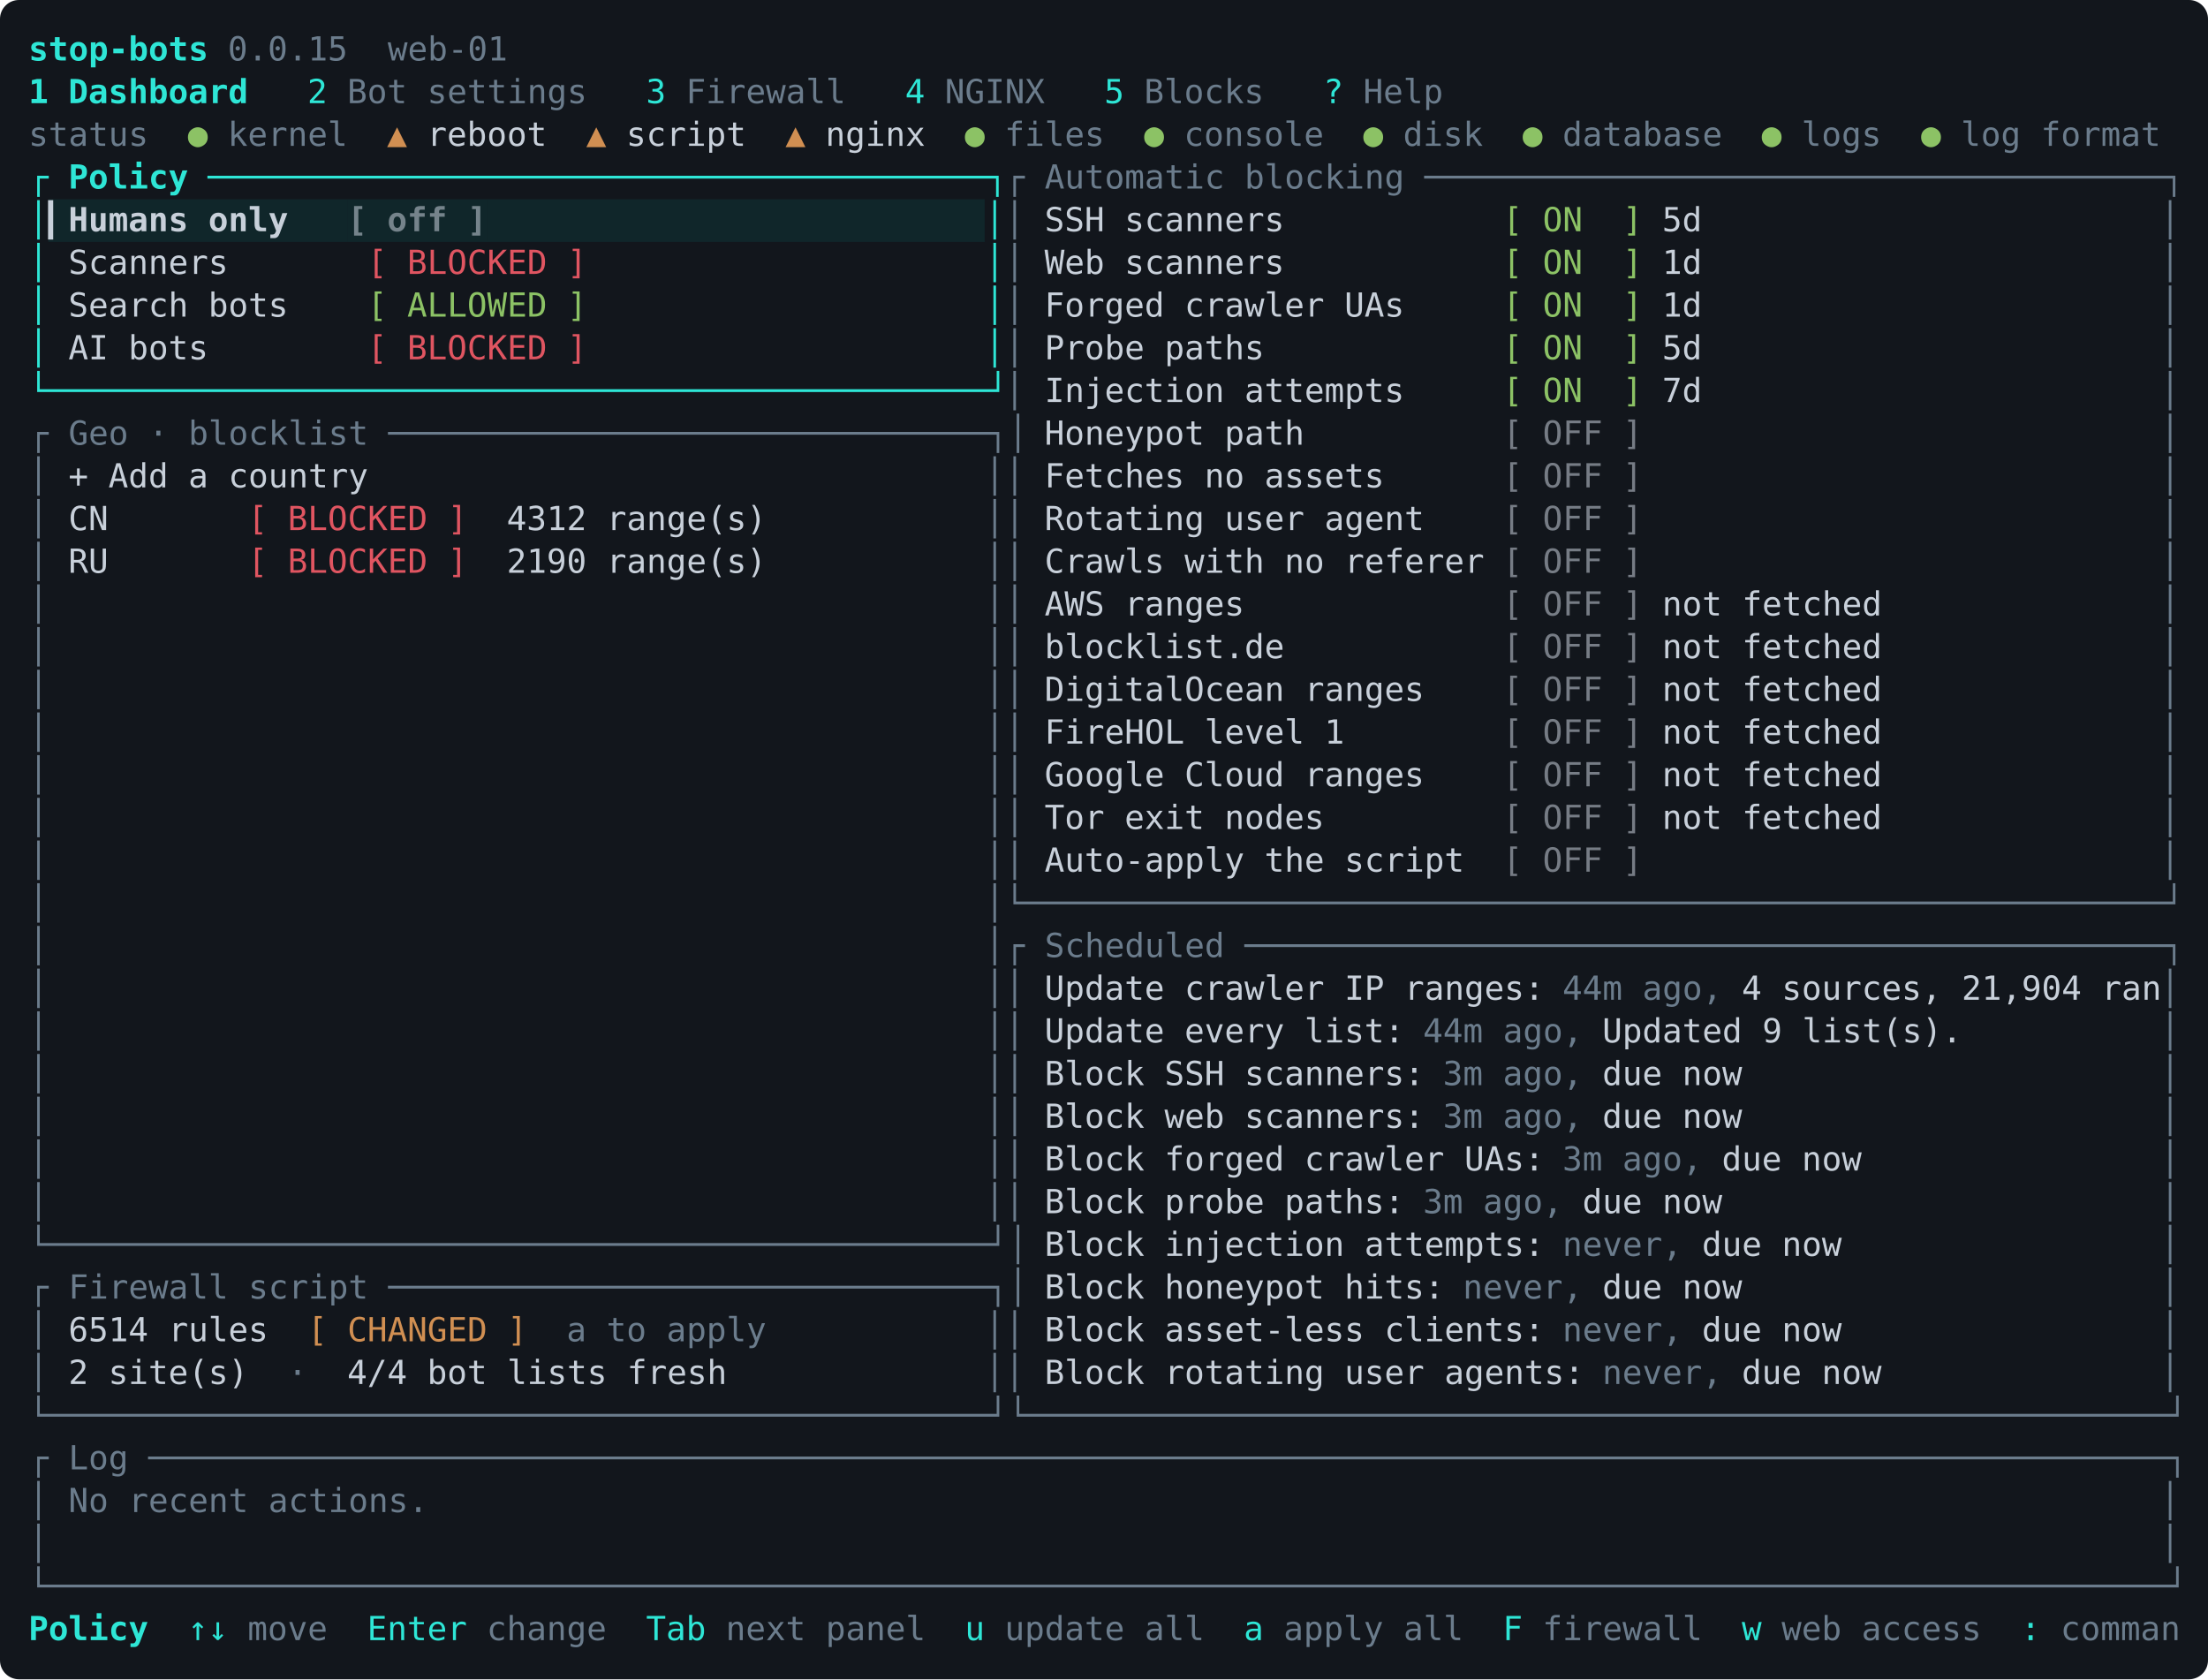
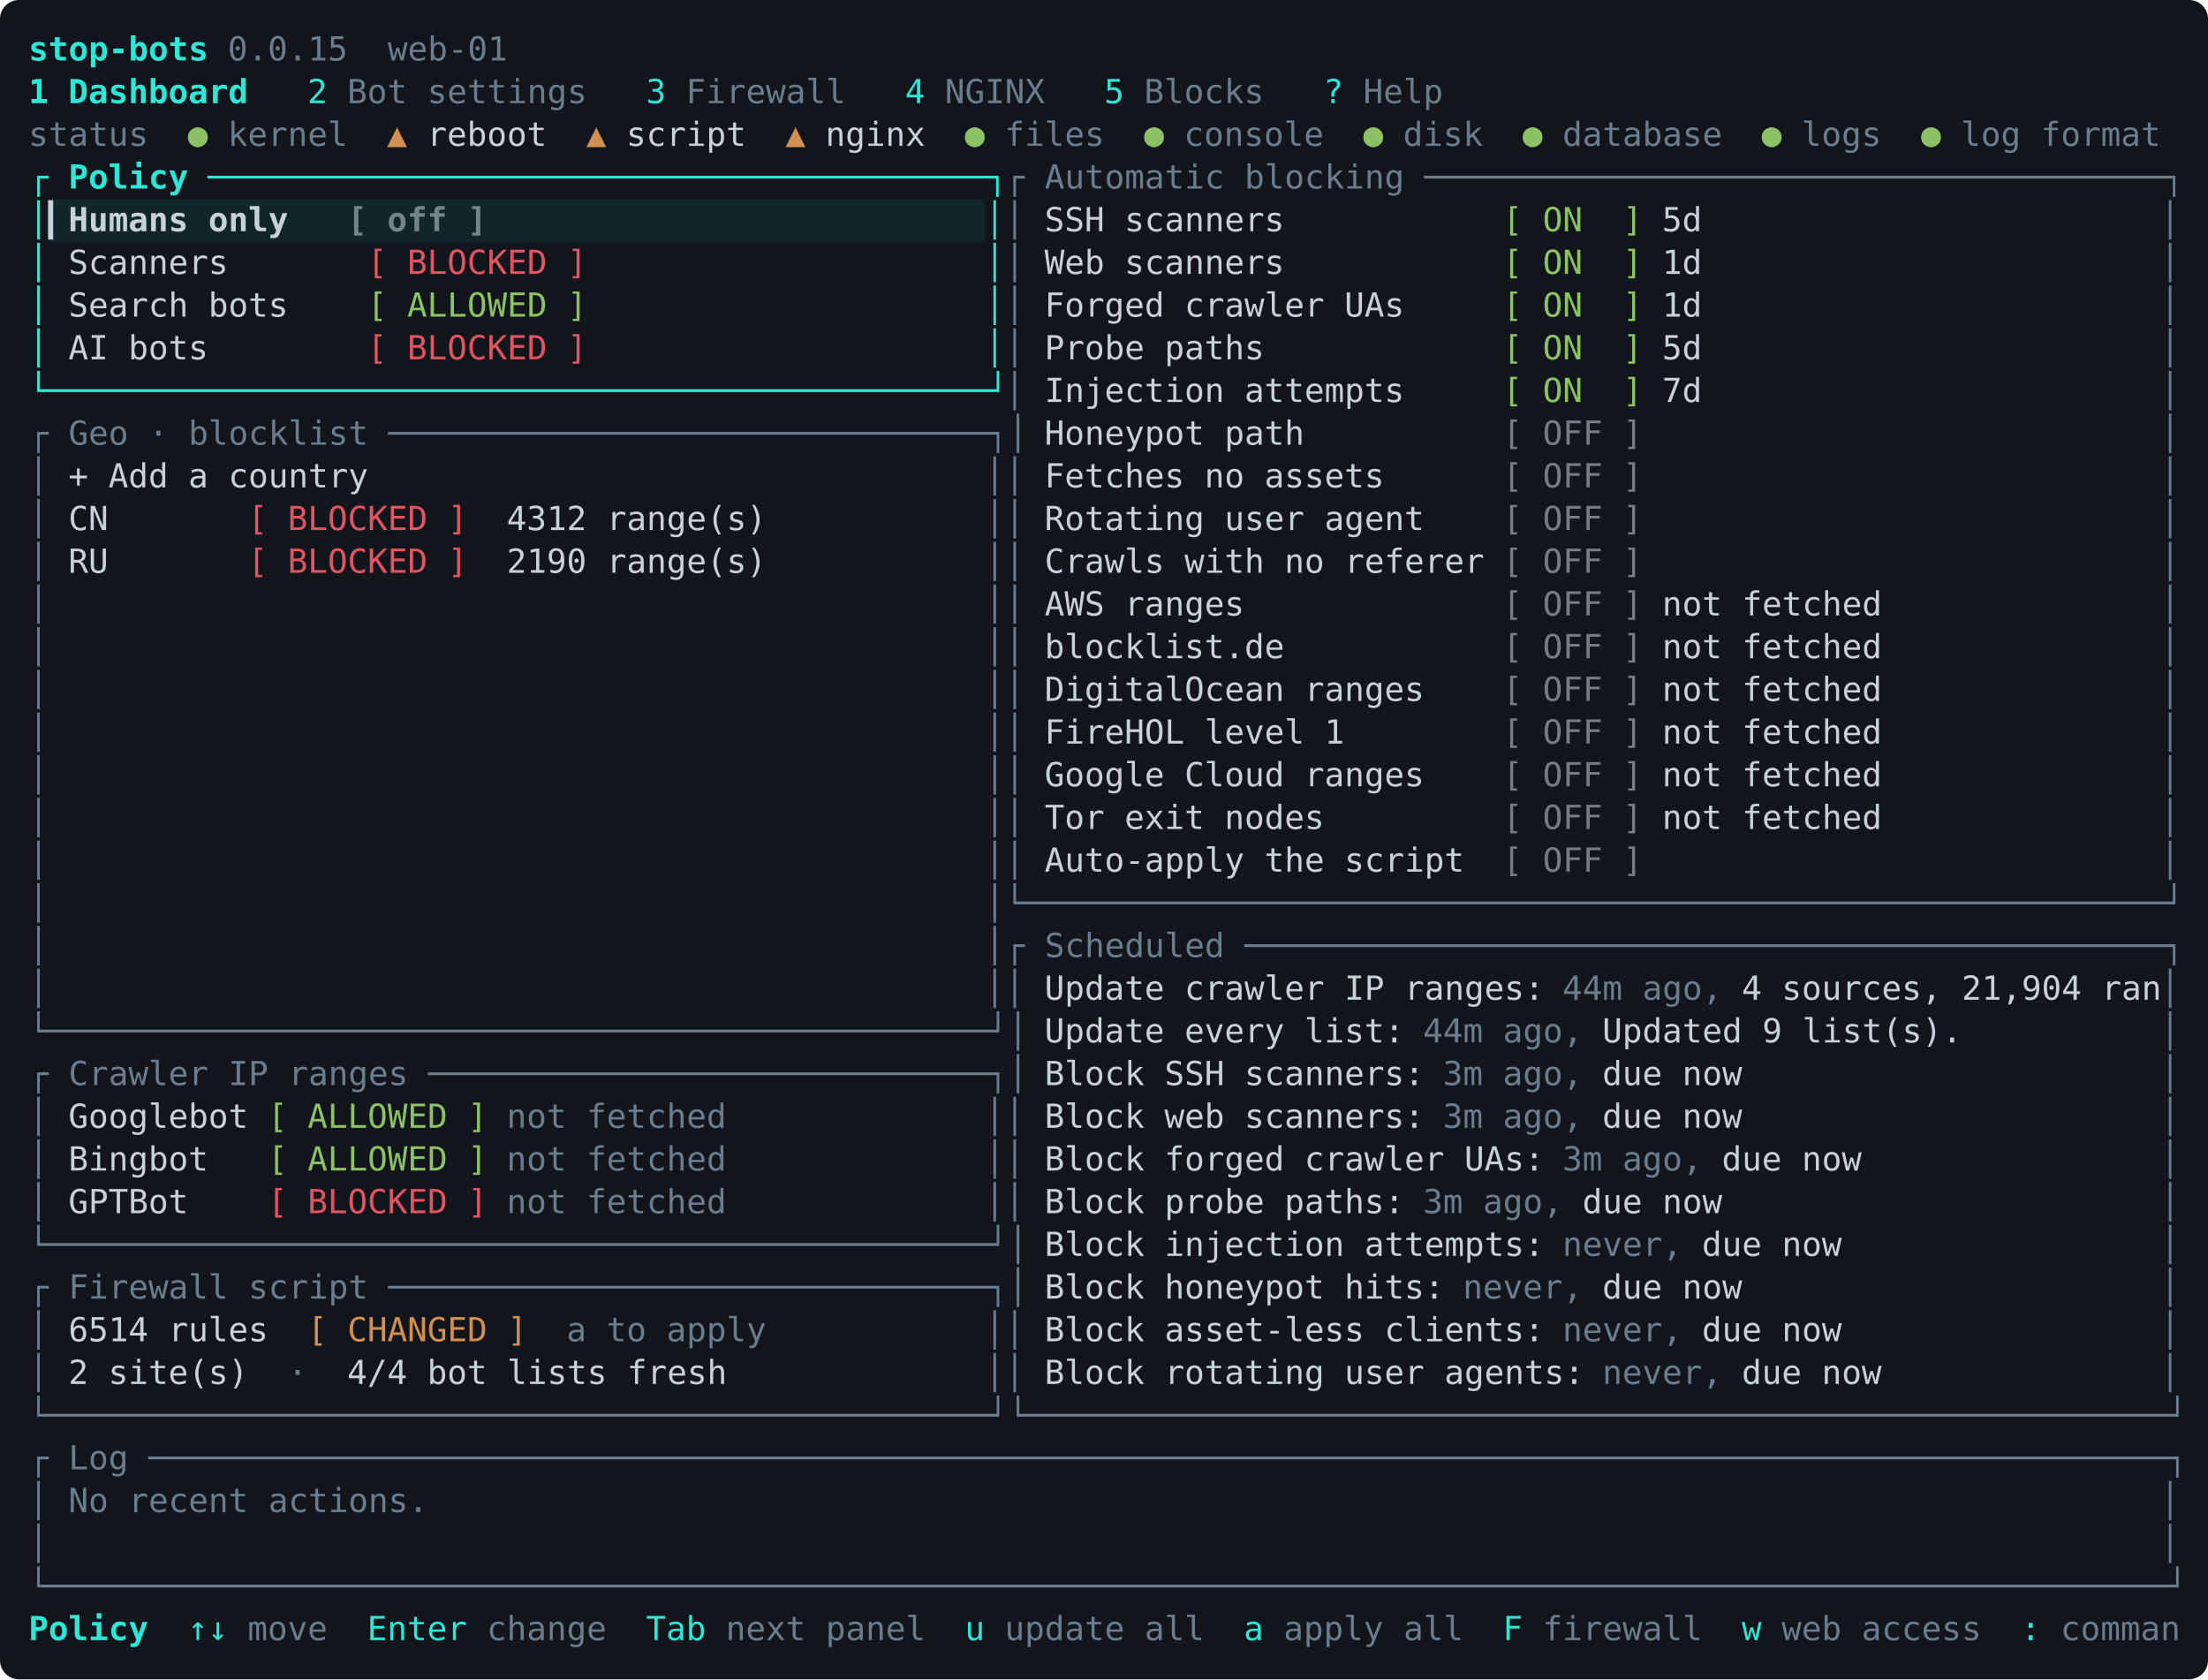
<svg xmlns="http://www.w3.org/2000/svg" viewBox="0 0 931 708" width="931" height="708" font-family="ui-monospace,SFMono-Regular,Menlo,Consolas,'DejaVu Sans Mono',monospace" font-size="14">
  <rect width="100%" height="100%" rx="8" fill="#12161c" />
  <rect x="20.4" y="84.0" width="126.0" height="18.0" fill="#10262a" />
  <rect x="146.4" y="84.0" width="58.8" height="18.0" fill="#10262a" />
  <rect x="205.2" y="84.0" width="210.0" height="18.0" fill="#10262a" />
  <text x="12.0" y="25.5" fill="#2ee6d6" textLength="75.6" lengthAdjust="spacingAndGlyphs" xml:space="preserve" font-weight="bold">stop-bots</text>
  <text x="87.6" y="25.5" fill="#6b7c8c" textLength="126.0" lengthAdjust="spacingAndGlyphs" xml:space="preserve"> 0.0.15  web-01</text>
  <text x="12.0" y="43.5" fill="#2ee6d6" textLength="8.4" lengthAdjust="spacingAndGlyphs" xml:space="preserve" font-weight="bold">1</text>
  <text x="28.8" y="43.5" fill="#2ee6d6" textLength="75.6" lengthAdjust="spacingAndGlyphs" xml:space="preserve" font-weight="bold">Dashboard</text>
  <text x="129.6" y="43.5" fill="#2ee6d6" textLength="8.4" lengthAdjust="spacingAndGlyphs" xml:space="preserve">2</text>
  <text x="146.4" y="43.5" fill="#6b7c8c" textLength="100.8" lengthAdjust="spacingAndGlyphs" xml:space="preserve">Bot settings</text>
  <text x="272.4" y="43.5" fill="#2ee6d6" textLength="8.4" lengthAdjust="spacingAndGlyphs" xml:space="preserve">3</text>
  <text x="289.2" y="43.5" fill="#6b7c8c" textLength="67.2" lengthAdjust="spacingAndGlyphs" xml:space="preserve">Firewall</text>
  <text x="381.6" y="43.5" fill="#2ee6d6" textLength="8.4" lengthAdjust="spacingAndGlyphs" xml:space="preserve">4</text>
  <text x="398.4" y="43.5" fill="#6b7c8c" textLength="42.0" lengthAdjust="spacingAndGlyphs" xml:space="preserve">NGINX</text>
  <text x="465.6" y="43.5" fill="#2ee6d6" textLength="8.4" lengthAdjust="spacingAndGlyphs" xml:space="preserve">5</text>
  <text x="482.4" y="43.5" fill="#6b7c8c" textLength="50.4" lengthAdjust="spacingAndGlyphs" xml:space="preserve">Blocks</text>
  <text x="558.0" y="43.5" fill="#2ee6d6" textLength="8.4" lengthAdjust="spacingAndGlyphs" xml:space="preserve">?</text>
  <text x="574.8" y="43.5" fill="#6b7c8c" textLength="33.6" lengthAdjust="spacingAndGlyphs" xml:space="preserve">Help</text>
  <text x="12.0" y="61.5" fill="#6b7c8c" textLength="50.4" lengthAdjust="spacingAndGlyphs" xml:space="preserve">status</text>
  <text x="79.2" y="61.5" fill="#8cc265" textLength="8.4" lengthAdjust="spacingAndGlyphs" xml:space="preserve">●</text>
  <text x="96.0" y="61.5" fill="#6b7c8c" textLength="50.4" lengthAdjust="spacingAndGlyphs" xml:space="preserve">kernel</text>
  <text x="163.2" y="61.5" fill="#d18f52" textLength="8.4" lengthAdjust="spacingAndGlyphs" xml:space="preserve">▲</text>
  <text x="171.6" y="61.5" fill="#c8d0da" textLength="75.6" lengthAdjust="spacingAndGlyphs" xml:space="preserve"> reboot  </text>
  <text x="247.2" y="61.5" fill="#d18f52" textLength="8.4" lengthAdjust="spacingAndGlyphs" xml:space="preserve">▲</text>
  <text x="255.6" y="61.5" fill="#c8d0da" textLength="75.6" lengthAdjust="spacingAndGlyphs" xml:space="preserve"> script  </text>
  <text x="331.2" y="61.5" fill="#d18f52" textLength="8.4" lengthAdjust="spacingAndGlyphs" xml:space="preserve">▲</text>
  <text x="339.6" y="61.5" fill="#c8d0da" textLength="67.2" lengthAdjust="spacingAndGlyphs" xml:space="preserve"> nginx  </text>
  <text x="406.8" y="61.5" fill="#8cc265" textLength="8.4" lengthAdjust="spacingAndGlyphs" xml:space="preserve">●</text>
  <text x="423.6" y="61.5" fill="#6b7c8c" textLength="42.0" lengthAdjust="spacingAndGlyphs" xml:space="preserve">files</text>
  <text x="482.4" y="61.5" fill="#8cc265" textLength="8.4" lengthAdjust="spacingAndGlyphs" xml:space="preserve">●</text>
  <text x="499.2" y="61.5" fill="#6b7c8c" textLength="58.8" lengthAdjust="spacingAndGlyphs" xml:space="preserve">console</text>
  <text x="574.8" y="61.5" fill="#8cc265" textLength="8.4" lengthAdjust="spacingAndGlyphs" xml:space="preserve">●</text>
  <text x="591.6" y="61.5" fill="#6b7c8c" textLength="33.6" lengthAdjust="spacingAndGlyphs" xml:space="preserve">disk</text>
  <text x="642.0" y="61.5" fill="#8cc265" textLength="8.4" lengthAdjust="spacingAndGlyphs" xml:space="preserve">●</text>
  <text x="658.8" y="61.5" fill="#6b7c8c" textLength="67.2" lengthAdjust="spacingAndGlyphs" xml:space="preserve">database</text>
  <text x="742.8" y="61.5" fill="#8cc265" textLength="8.4" lengthAdjust="spacingAndGlyphs" xml:space="preserve">●</text>
  <text x="759.6" y="61.5" fill="#6b7c8c" textLength="33.6" lengthAdjust="spacingAndGlyphs" xml:space="preserve">logs</text>
  <text x="810.0" y="61.5" fill="#8cc265" textLength="8.4" lengthAdjust="spacingAndGlyphs" xml:space="preserve">●</text>
  <text x="826.8" y="61.5" fill="#6b7c8c" textLength="84.0" lengthAdjust="spacingAndGlyphs" xml:space="preserve">log format</text>
  <text x="12.0" y="79.5" fill="#2ee6d6" textLength="8.4" lengthAdjust="spacingAndGlyphs" xml:space="preserve">┌</text>
  <text x="20.4" y="79.5" fill="#2ee6d6" textLength="67.2" lengthAdjust="spacingAndGlyphs" xml:space="preserve" font-weight="bold"> Policy </text>
  <text x="87.6" y="79.5" fill="#2ee6d6" textLength="336.0" lengthAdjust="spacingAndGlyphs" xml:space="preserve">───────────────────────────────────────┐</text>
  <text x="423.6" y="79.5" fill="#6b7c8c" textLength="495.6" lengthAdjust="spacingAndGlyphs" xml:space="preserve">┌ Automatic blocking ─────────────────────────────────────┐</text>
  <text x="12.0" y="97.5" fill="#2ee6d6" textLength="8.4" lengthAdjust="spacingAndGlyphs" xml:space="preserve">│</text>
  <text x="20.4" y="97.5" fill="#c8d0da" textLength="126.0" lengthAdjust="spacingAndGlyphs" xml:space="preserve" font-weight="bold">▎Humans only   </text>
  <text x="146.4" y="97.5" fill="#c8d0da" textLength="58.8" lengthAdjust="spacingAndGlyphs" xml:space="preserve" font-weight="bold" opacity="0.55">[ off ]</text>
  <text x="415.2" y="97.5" fill="#2ee6d6" textLength="8.4" lengthAdjust="spacingAndGlyphs" xml:space="preserve">│</text>
  <text x="423.6" y="97.5" fill="#6b7c8c" textLength="8.4" lengthAdjust="spacingAndGlyphs" xml:space="preserve">│</text>
  <text x="432.0" y="97.5" fill="#c8d0da" textLength="201.6" lengthAdjust="spacingAndGlyphs" xml:space="preserve"> SSH scanners           </text>
  <text x="633.6" y="97.5" fill="#8cc265" textLength="58.8" lengthAdjust="spacingAndGlyphs" xml:space="preserve">[ ON  ]</text>
  <text x="692.4" y="97.5" fill="#c8d0da" textLength="218.4" lengthAdjust="spacingAndGlyphs" xml:space="preserve"> 5d                       </text>
  <text x="910.8" y="97.5" fill="#6b7c8c" textLength="8.4" lengthAdjust="spacingAndGlyphs" xml:space="preserve">│</text>
  <text x="12.0" y="115.5" fill="#2ee6d6" textLength="8.4" lengthAdjust="spacingAndGlyphs" xml:space="preserve">│</text>
  <text x="20.4" y="115.5" fill="#c8d0da" textLength="126.0" lengthAdjust="spacingAndGlyphs" xml:space="preserve"> Scanners      </text>
  <text x="146.4" y="115.5" fill="#e05561" textLength="109.2" lengthAdjust="spacingAndGlyphs" xml:space="preserve"> [ BLOCKED ] </text>
  <text x="415.2" y="115.5" fill="#2ee6d6" textLength="8.4" lengthAdjust="spacingAndGlyphs" xml:space="preserve">│</text>
  <text x="423.6" y="115.5" fill="#6b7c8c" textLength="8.4" lengthAdjust="spacingAndGlyphs" xml:space="preserve">│</text>
  <text x="432.0" y="115.5" fill="#c8d0da" textLength="201.6" lengthAdjust="spacingAndGlyphs" xml:space="preserve"> Web scanners           </text>
  <text x="633.6" y="115.5" fill="#8cc265" textLength="58.8" lengthAdjust="spacingAndGlyphs" xml:space="preserve">[ ON  ]</text>
  <text x="692.4" y="115.5" fill="#c8d0da" textLength="218.4" lengthAdjust="spacingAndGlyphs" xml:space="preserve"> 1d                       </text>
  <text x="910.8" y="115.5" fill="#6b7c8c" textLength="8.4" lengthAdjust="spacingAndGlyphs" xml:space="preserve">│</text>
  <text x="12.0" y="133.5" fill="#2ee6d6" textLength="8.4" lengthAdjust="spacingAndGlyphs" xml:space="preserve">│</text>
  <text x="20.4" y="133.5" fill="#c8d0da" textLength="126.0" lengthAdjust="spacingAndGlyphs" xml:space="preserve"> Search bots   </text>
  <text x="146.4" y="133.5" fill="#8cc265" textLength="109.2" lengthAdjust="spacingAndGlyphs" xml:space="preserve"> [ ALLOWED ] </text>
  <text x="415.2" y="133.5" fill="#2ee6d6" textLength="8.4" lengthAdjust="spacingAndGlyphs" xml:space="preserve">│</text>
  <text x="423.6" y="133.5" fill="#6b7c8c" textLength="8.4" lengthAdjust="spacingAndGlyphs" xml:space="preserve">│</text>
  <text x="432.0" y="133.5" fill="#c8d0da" textLength="201.6" lengthAdjust="spacingAndGlyphs" xml:space="preserve"> Forged crawler UAs     </text>
  <text x="633.6" y="133.5" fill="#8cc265" textLength="58.8" lengthAdjust="spacingAndGlyphs" xml:space="preserve">[ ON  ]</text>
  <text x="692.4" y="133.5" fill="#c8d0da" textLength="218.4" lengthAdjust="spacingAndGlyphs" xml:space="preserve"> 1d                       </text>
  <text x="910.8" y="133.5" fill="#6b7c8c" textLength="8.4" lengthAdjust="spacingAndGlyphs" xml:space="preserve">│</text>
  <text x="12.0" y="151.5" fill="#2ee6d6" textLength="8.4" lengthAdjust="spacingAndGlyphs" xml:space="preserve">│</text>
  <text x="20.4" y="151.5" fill="#c8d0da" textLength="126.0" lengthAdjust="spacingAndGlyphs" xml:space="preserve"> AI bots       </text>
  <text x="146.4" y="151.5" fill="#e05561" textLength="109.2" lengthAdjust="spacingAndGlyphs" xml:space="preserve"> [ BLOCKED ] </text>
  <text x="415.2" y="151.5" fill="#2ee6d6" textLength="8.4" lengthAdjust="spacingAndGlyphs" xml:space="preserve">│</text>
  <text x="423.6" y="151.5" fill="#6b7c8c" textLength="8.4" lengthAdjust="spacingAndGlyphs" xml:space="preserve">│</text>
  <text x="432.0" y="151.5" fill="#c8d0da" textLength="201.6" lengthAdjust="spacingAndGlyphs" xml:space="preserve"> Probe paths            </text>
  <text x="633.6" y="151.5" fill="#8cc265" textLength="58.8" lengthAdjust="spacingAndGlyphs" xml:space="preserve">[ ON  ]</text>
  <text x="692.4" y="151.5" fill="#c8d0da" textLength="218.4" lengthAdjust="spacingAndGlyphs" xml:space="preserve"> 5d                       </text>
  <text x="910.8" y="151.5" fill="#6b7c8c" textLength="8.4" lengthAdjust="spacingAndGlyphs" xml:space="preserve">│</text>
  <text x="12.0" y="169.5" fill="#2ee6d6" textLength="411.6" lengthAdjust="spacingAndGlyphs" xml:space="preserve">└───────────────────────────────────────────────┘</text>
  <text x="423.6" y="169.5" fill="#6b7c8c" textLength="8.4" lengthAdjust="spacingAndGlyphs" xml:space="preserve">│</text>
  <text x="432.0" y="169.5" fill="#c8d0da" textLength="201.6" lengthAdjust="spacingAndGlyphs" xml:space="preserve"> Injection attempts     </text>
  <text x="633.6" y="169.5" fill="#8cc265" textLength="58.8" lengthAdjust="spacingAndGlyphs" xml:space="preserve">[ ON  ]</text>
  <text x="692.4" y="169.5" fill="#c8d0da" textLength="218.4" lengthAdjust="spacingAndGlyphs" xml:space="preserve"> 7d                       </text>
  <text x="910.8" y="169.5" fill="#6b7c8c" textLength="8.4" lengthAdjust="spacingAndGlyphs" xml:space="preserve">│</text>
  <text x="12.0" y="187.5" fill="#6b7c8c" textLength="420.0" lengthAdjust="spacingAndGlyphs" xml:space="preserve">┌ Geo · blocklist ──────────────────────────────┐│</text>
  <text x="432.0" y="187.5" fill="#c8d0da" textLength="201.6" lengthAdjust="spacingAndGlyphs" xml:space="preserve"> Honeypot path          </text>
  <text x="633.6" y="187.5" fill="#c8d0da" textLength="58.8" lengthAdjust="spacingAndGlyphs" xml:space="preserve" opacity="0.55">[ OFF ]</text>
  <text x="910.8" y="187.5" fill="#6b7c8c" textLength="8.4" lengthAdjust="spacingAndGlyphs" xml:space="preserve">│</text>
  <text x="12.0" y="205.5" fill="#6b7c8c" textLength="8.4" lengthAdjust="spacingAndGlyphs" xml:space="preserve">│</text>
  <text x="20.4" y="205.5" fill="#c8d0da" textLength="394.8" lengthAdjust="spacingAndGlyphs" xml:space="preserve"> + Add a country                               </text>
  <text x="415.2" y="205.5" fill="#6b7c8c" textLength="16.8" lengthAdjust="spacingAndGlyphs" xml:space="preserve">││</text>
  <text x="432.0" y="205.5" fill="#c8d0da" textLength="201.6" lengthAdjust="spacingAndGlyphs" xml:space="preserve"> Fetches no assets      </text>
  <text x="633.6" y="205.5" fill="#c8d0da" textLength="58.8" lengthAdjust="spacingAndGlyphs" xml:space="preserve" opacity="0.55">[ OFF ]</text>
  <text x="910.8" y="205.5" fill="#6b7c8c" textLength="8.4" lengthAdjust="spacingAndGlyphs" xml:space="preserve">│</text>
  <text x="12.0" y="223.5" fill="#6b7c8c" textLength="8.4" lengthAdjust="spacingAndGlyphs" xml:space="preserve">│</text>
  <text x="20.4" y="223.5" fill="#c8d0da" textLength="75.6" lengthAdjust="spacingAndGlyphs" xml:space="preserve"> CN      </text>
  <text x="96.0" y="223.5" fill="#e05561" textLength="109.2" lengthAdjust="spacingAndGlyphs" xml:space="preserve"> [ BLOCKED ] </text>
  <text x="205.2" y="223.5" fill="#c8d0da" textLength="210.0" lengthAdjust="spacingAndGlyphs" xml:space="preserve"> 4312 range(s)           </text>
  <text x="415.2" y="223.5" fill="#6b7c8c" textLength="16.8" lengthAdjust="spacingAndGlyphs" xml:space="preserve">││</text>
  <text x="432.0" y="223.5" fill="#c8d0da" textLength="201.6" lengthAdjust="spacingAndGlyphs" xml:space="preserve"> Rotating user agent    </text>
  <text x="633.6" y="223.5" fill="#c8d0da" textLength="58.8" lengthAdjust="spacingAndGlyphs" xml:space="preserve" opacity="0.55">[ OFF ]</text>
  <text x="910.8" y="223.5" fill="#6b7c8c" textLength="8.4" lengthAdjust="spacingAndGlyphs" xml:space="preserve">│</text>
  <text x="12.0" y="241.5" fill="#6b7c8c" textLength="8.4" lengthAdjust="spacingAndGlyphs" xml:space="preserve">│</text>
  <text x="20.4" y="241.5" fill="#c8d0da" textLength="75.6" lengthAdjust="spacingAndGlyphs" xml:space="preserve"> RU      </text>
  <text x="96.0" y="241.5" fill="#e05561" textLength="109.2" lengthAdjust="spacingAndGlyphs" xml:space="preserve"> [ BLOCKED ] </text>
  <text x="205.2" y="241.5" fill="#c8d0da" textLength="210.0" lengthAdjust="spacingAndGlyphs" xml:space="preserve"> 2190 range(s)           </text>
  <text x="415.2" y="241.5" fill="#6b7c8c" textLength="16.8" lengthAdjust="spacingAndGlyphs" xml:space="preserve">││</text>
  <text x="432.0" y="241.5" fill="#c8d0da" textLength="201.6" lengthAdjust="spacingAndGlyphs" xml:space="preserve"> Crawls with no referer </text>
  <text x="633.6" y="241.5" fill="#c8d0da" textLength="58.8" lengthAdjust="spacingAndGlyphs" xml:space="preserve" opacity="0.55">[ OFF ]</text>
  <text x="910.8" y="241.5" fill="#6b7c8c" textLength="8.4" lengthAdjust="spacingAndGlyphs" xml:space="preserve">│</text>
  <text x="12.0" y="259.5" fill="#6b7c8c" textLength="8.4" lengthAdjust="spacingAndGlyphs" xml:space="preserve">│</text>
  <text x="415.2" y="259.5" fill="#6b7c8c" textLength="16.8" lengthAdjust="spacingAndGlyphs" xml:space="preserve">││</text>
  <text x="432.0" y="259.5" fill="#c8d0da" textLength="201.6" lengthAdjust="spacingAndGlyphs" xml:space="preserve"> AWS ranges             </text>
  <text x="633.6" y="259.5" fill="#c8d0da" textLength="58.8" lengthAdjust="spacingAndGlyphs" xml:space="preserve" opacity="0.55">[ OFF ]</text>
  <text x="692.4" y="259.5" fill="#c8d0da" textLength="218.4" lengthAdjust="spacingAndGlyphs" xml:space="preserve"> not fetched              </text>
  <text x="910.8" y="259.5" fill="#6b7c8c" textLength="8.4" lengthAdjust="spacingAndGlyphs" xml:space="preserve">│</text>
  <text x="12.0" y="277.5" fill="#6b7c8c" textLength="8.4" lengthAdjust="spacingAndGlyphs" xml:space="preserve">│</text>
  <text x="415.2" y="277.5" fill="#6b7c8c" textLength="16.8" lengthAdjust="spacingAndGlyphs" xml:space="preserve">││</text>
  <text x="432.0" y="277.5" fill="#c8d0da" textLength="201.6" lengthAdjust="spacingAndGlyphs" xml:space="preserve"> blocklist.de           </text>
  <text x="633.6" y="277.5" fill="#c8d0da" textLength="58.8" lengthAdjust="spacingAndGlyphs" xml:space="preserve" opacity="0.55">[ OFF ]</text>
  <text x="692.4" y="277.5" fill="#c8d0da" textLength="218.4" lengthAdjust="spacingAndGlyphs" xml:space="preserve"> not fetched              </text>
  <text x="910.8" y="277.5" fill="#6b7c8c" textLength="8.4" lengthAdjust="spacingAndGlyphs" xml:space="preserve">│</text>
  <text x="12.0" y="295.5" fill="#6b7c8c" textLength="8.4" lengthAdjust="spacingAndGlyphs" xml:space="preserve">│</text>
  <text x="415.2" y="295.5" fill="#6b7c8c" textLength="16.8" lengthAdjust="spacingAndGlyphs" xml:space="preserve">││</text>
  <text x="432.0" y="295.5" fill="#c8d0da" textLength="201.6" lengthAdjust="spacingAndGlyphs" xml:space="preserve"> DigitalOcean ranges    </text>
  <text x="633.6" y="295.5" fill="#c8d0da" textLength="58.8" lengthAdjust="spacingAndGlyphs" xml:space="preserve" opacity="0.55">[ OFF ]</text>
  <text x="692.4" y="295.5" fill="#c8d0da" textLength="218.4" lengthAdjust="spacingAndGlyphs" xml:space="preserve"> not fetched              </text>
  <text x="910.8" y="295.5" fill="#6b7c8c" textLength="8.4" lengthAdjust="spacingAndGlyphs" xml:space="preserve">│</text>
  <text x="12.0" y="313.5" fill="#6b7c8c" textLength="8.4" lengthAdjust="spacingAndGlyphs" xml:space="preserve">│</text>
  <text x="415.2" y="313.5" fill="#6b7c8c" textLength="16.8" lengthAdjust="spacingAndGlyphs" xml:space="preserve">││</text>
  <text x="432.0" y="313.5" fill="#c8d0da" textLength="201.6" lengthAdjust="spacingAndGlyphs" xml:space="preserve"> FireHOL level 1        </text>
  <text x="633.6" y="313.5" fill="#c8d0da" textLength="58.8" lengthAdjust="spacingAndGlyphs" xml:space="preserve" opacity="0.55">[ OFF ]</text>
  <text x="692.4" y="313.5" fill="#c8d0da" textLength="218.4" lengthAdjust="spacingAndGlyphs" xml:space="preserve"> not fetched              </text>
  <text x="910.8" y="313.5" fill="#6b7c8c" textLength="8.4" lengthAdjust="spacingAndGlyphs" xml:space="preserve">│</text>
  <text x="12.0" y="331.5" fill="#6b7c8c" textLength="8.4" lengthAdjust="spacingAndGlyphs" xml:space="preserve">│</text>
  <text x="415.2" y="331.5" fill="#6b7c8c" textLength="16.8" lengthAdjust="spacingAndGlyphs" xml:space="preserve">││</text>
  <text x="432.0" y="331.5" fill="#c8d0da" textLength="201.6" lengthAdjust="spacingAndGlyphs" xml:space="preserve"> Google Cloud ranges    </text>
  <text x="633.6" y="331.5" fill="#c8d0da" textLength="58.8" lengthAdjust="spacingAndGlyphs" xml:space="preserve" opacity="0.55">[ OFF ]</text>
  <text x="692.4" y="331.5" fill="#c8d0da" textLength="218.4" lengthAdjust="spacingAndGlyphs" xml:space="preserve"> not fetched              </text>
  <text x="910.8" y="331.5" fill="#6b7c8c" textLength="8.4" lengthAdjust="spacingAndGlyphs" xml:space="preserve">│</text>
  <text x="12.0" y="349.5" fill="#6b7c8c" textLength="8.4" lengthAdjust="spacingAndGlyphs" xml:space="preserve">│</text>
  <text x="415.2" y="349.5" fill="#6b7c8c" textLength="16.8" lengthAdjust="spacingAndGlyphs" xml:space="preserve">││</text>
  <text x="432.0" y="349.5" fill="#c8d0da" textLength="201.6" lengthAdjust="spacingAndGlyphs" xml:space="preserve"> Tor exit nodes         </text>
  <text x="633.6" y="349.5" fill="#c8d0da" textLength="58.8" lengthAdjust="spacingAndGlyphs" xml:space="preserve" opacity="0.55">[ OFF ]</text>
  <text x="692.4" y="349.5" fill="#c8d0da" textLength="218.4" lengthAdjust="spacingAndGlyphs" xml:space="preserve"> not fetched              </text>
  <text x="910.8" y="349.5" fill="#6b7c8c" textLength="8.4" lengthAdjust="spacingAndGlyphs" xml:space="preserve">│</text>
  <text x="12.0" y="367.5" fill="#6b7c8c" textLength="8.4" lengthAdjust="spacingAndGlyphs" xml:space="preserve">│</text>
  <text x="415.2" y="367.5" fill="#6b7c8c" textLength="16.8" lengthAdjust="spacingAndGlyphs" xml:space="preserve">││</text>
  <text x="432.0" y="367.5" fill="#c8d0da" textLength="201.6" lengthAdjust="spacingAndGlyphs" xml:space="preserve"> Auto-apply the script  </text>
  <text x="633.6" y="367.5" fill="#c8d0da" textLength="58.8" lengthAdjust="spacingAndGlyphs" xml:space="preserve" opacity="0.55">[ OFF ]</text>
  <text x="910.8" y="367.5" fill="#6b7c8c" textLength="8.4" lengthAdjust="spacingAndGlyphs" xml:space="preserve">│</text>
  <text x="12.0" y="385.5" fill="#6b7c8c" textLength="8.4" lengthAdjust="spacingAndGlyphs" xml:space="preserve">│</text>
  <text x="415.2" y="385.5" fill="#6b7c8c" textLength="504.0" lengthAdjust="spacingAndGlyphs" xml:space="preserve">│└─────────────────────────────────────────────────────────┘</text>
  <text x="12.0" y="403.5" fill="#6b7c8c" textLength="8.4" lengthAdjust="spacingAndGlyphs" xml:space="preserve">│</text>
  <text x="415.2" y="403.5" fill="#6b7c8c" textLength="504.0" lengthAdjust="spacingAndGlyphs" xml:space="preserve">│┌ Scheduled ──────────────────────────────────────────────┐</text>
  <text x="12.0" y="421.5" fill="#6b7c8c" textLength="8.4" lengthAdjust="spacingAndGlyphs" xml:space="preserve">│</text>
  <text x="415.2" y="421.5" fill="#6b7c8c" textLength="16.8" lengthAdjust="spacingAndGlyphs" xml:space="preserve">││</text>
  <text x="432.0" y="421.5" fill="#c8d0da" textLength="226.8" lengthAdjust="spacingAndGlyphs" xml:space="preserve"> Update crawler IP ranges: </text>
  <text x="658.8" y="421.5" fill="#6b7c8c" textLength="75.6" lengthAdjust="spacingAndGlyphs" xml:space="preserve">44m ago, </text>
  <text x="734.4" y="421.5" fill="#c8d0da" textLength="176.4" lengthAdjust="spacingAndGlyphs" xml:space="preserve">4 sources, 21,904 ran</text>
  <text x="910.8" y="421.5" fill="#6b7c8c" textLength="8.4" lengthAdjust="spacingAndGlyphs" xml:space="preserve">│</text>
-   <text x="12.0" y="439.5" fill="#6b7c8c" textLength="8.4" lengthAdjust="spacingAndGlyphs" xml:space="preserve">│</text>
-   <text x="415.2" y="439.5" fill="#6b7c8c" textLength="16.8" lengthAdjust="spacingAndGlyphs" xml:space="preserve">││</text>
+   <text x="12.0" y="439.5" fill="#6b7c8c" textLength="420.0" lengthAdjust="spacingAndGlyphs" xml:space="preserve">└───────────────────────────────────────────────┘│</text>
  <text x="432.0" y="439.5" fill="#c8d0da" textLength="168.0" lengthAdjust="spacingAndGlyphs" xml:space="preserve"> Update every list: </text>
  <text x="600.0" y="439.5" fill="#6b7c8c" textLength="75.6" lengthAdjust="spacingAndGlyphs" xml:space="preserve">44m ago, </text>
  <text x="675.6" y="439.5" fill="#c8d0da" textLength="235.2" lengthAdjust="spacingAndGlyphs" xml:space="preserve">Updated 9 list(s).          </text>
  <text x="910.8" y="439.5" fill="#6b7c8c" textLength="8.4" lengthAdjust="spacingAndGlyphs" xml:space="preserve">│</text>
-   <text x="12.0" y="457.5" fill="#6b7c8c" textLength="8.4" lengthAdjust="spacingAndGlyphs" xml:space="preserve">│</text>
-   <text x="415.2" y="457.5" fill="#6b7c8c" textLength="16.8" lengthAdjust="spacingAndGlyphs" xml:space="preserve">││</text>
+   <text x="12.0" y="457.5" fill="#6b7c8c" textLength="420.0" lengthAdjust="spacingAndGlyphs" xml:space="preserve">┌ Crawler IP ranges ────────────────────────────┐│</text>
  <text x="432.0" y="457.5" fill="#c8d0da" textLength="176.4" lengthAdjust="spacingAndGlyphs" xml:space="preserve"> Block SSH scanners: </text>
  <text x="608.4" y="457.5" fill="#6b7c8c" textLength="67.2" lengthAdjust="spacingAndGlyphs" xml:space="preserve">3m ago, </text>
  <text x="675.6" y="457.5" fill="#c8d0da" textLength="235.2" lengthAdjust="spacingAndGlyphs" xml:space="preserve">due now                     </text>
  <text x="910.8" y="457.5" fill="#6b7c8c" textLength="8.4" lengthAdjust="spacingAndGlyphs" xml:space="preserve">│</text>
  <text x="12.0" y="475.5" fill="#6b7c8c" textLength="8.4" lengthAdjust="spacingAndGlyphs" xml:space="preserve">│</text>
+   <text x="20.4" y="475.5" fill="#c8d0da" textLength="84.0" lengthAdjust="spacingAndGlyphs" xml:space="preserve"> Googlebot</text>
+   <text x="104.4" y="475.5" fill="#8cc265" textLength="109.2" lengthAdjust="spacingAndGlyphs" xml:space="preserve"> [ ALLOWED ] </text>
+   <text x="213.6" y="475.5" fill="#6b7c8c" textLength="92.4" lengthAdjust="spacingAndGlyphs" xml:space="preserve">not fetched</text>
  <text x="415.2" y="475.5" fill="#6b7c8c" textLength="16.8" lengthAdjust="spacingAndGlyphs" xml:space="preserve">││</text>
  <text x="432.0" y="475.5" fill="#c8d0da" textLength="176.4" lengthAdjust="spacingAndGlyphs" xml:space="preserve"> Block web scanners: </text>
  <text x="608.4" y="475.5" fill="#6b7c8c" textLength="67.2" lengthAdjust="spacingAndGlyphs" xml:space="preserve">3m ago, </text>
  <text x="675.6" y="475.5" fill="#c8d0da" textLength="235.2" lengthAdjust="spacingAndGlyphs" xml:space="preserve">due now                     </text>
  <text x="910.8" y="475.5" fill="#6b7c8c" textLength="8.4" lengthAdjust="spacingAndGlyphs" xml:space="preserve">│</text>
  <text x="12.0" y="493.5" fill="#6b7c8c" textLength="8.4" lengthAdjust="spacingAndGlyphs" xml:space="preserve">│</text>
+   <text x="20.4" y="493.5" fill="#c8d0da" textLength="84.0" lengthAdjust="spacingAndGlyphs" xml:space="preserve"> Bingbot  </text>
+   <text x="104.4" y="493.5" fill="#8cc265" textLength="109.2" lengthAdjust="spacingAndGlyphs" xml:space="preserve"> [ ALLOWED ] </text>
+   <text x="213.6" y="493.5" fill="#6b7c8c" textLength="92.4" lengthAdjust="spacingAndGlyphs" xml:space="preserve">not fetched</text>
  <text x="415.2" y="493.5" fill="#6b7c8c" textLength="16.8" lengthAdjust="spacingAndGlyphs" xml:space="preserve">││</text>
  <text x="432.0" y="493.5" fill="#c8d0da" textLength="226.8" lengthAdjust="spacingAndGlyphs" xml:space="preserve"> Block forged crawler UAs: </text>
  <text x="658.8" y="493.5" fill="#6b7c8c" textLength="67.2" lengthAdjust="spacingAndGlyphs" xml:space="preserve">3m ago, </text>
  <text x="726.0" y="493.5" fill="#c8d0da" textLength="184.8" lengthAdjust="spacingAndGlyphs" xml:space="preserve">due now               </text>
  <text x="910.8" y="493.5" fill="#6b7c8c" textLength="8.4" lengthAdjust="spacingAndGlyphs" xml:space="preserve">│</text>
  <text x="12.0" y="511.5" fill="#6b7c8c" textLength="8.4" lengthAdjust="spacingAndGlyphs" xml:space="preserve">│</text>
+   <text x="20.4" y="511.5" fill="#c8d0da" textLength="84.0" lengthAdjust="spacingAndGlyphs" xml:space="preserve"> GPTBot   </text>
+   <text x="104.4" y="511.5" fill="#e05561" textLength="109.2" lengthAdjust="spacingAndGlyphs" xml:space="preserve"> [ BLOCKED ] </text>
+   <text x="213.6" y="511.5" fill="#6b7c8c" textLength="92.4" lengthAdjust="spacingAndGlyphs" xml:space="preserve">not fetched</text>
  <text x="415.2" y="511.5" fill="#6b7c8c" textLength="16.8" lengthAdjust="spacingAndGlyphs" xml:space="preserve">││</text>
  <text x="432.0" y="511.5" fill="#c8d0da" textLength="168.0" lengthAdjust="spacingAndGlyphs" xml:space="preserve"> Block probe paths: </text>
  <text x="600.0" y="511.5" fill="#6b7c8c" textLength="67.2" lengthAdjust="spacingAndGlyphs" xml:space="preserve">3m ago, </text>
  <text x="667.2" y="511.5" fill="#c8d0da" textLength="243.6" lengthAdjust="spacingAndGlyphs" xml:space="preserve">due now                      </text>
  <text x="910.8" y="511.5" fill="#6b7c8c" textLength="8.4" lengthAdjust="spacingAndGlyphs" xml:space="preserve">│</text>
  <text x="12.0" y="529.5" fill="#6b7c8c" textLength="420.0" lengthAdjust="spacingAndGlyphs" xml:space="preserve">└───────────────────────────────────────────────┘│</text>
  <text x="432.0" y="529.5" fill="#c8d0da" textLength="226.8" lengthAdjust="spacingAndGlyphs" xml:space="preserve"> Block injection attempts: </text>
  <text x="658.8" y="529.5" fill="#6b7c8c" textLength="58.8" lengthAdjust="spacingAndGlyphs" xml:space="preserve">never, </text>
  <text x="717.6" y="529.5" fill="#c8d0da" textLength="193.2" lengthAdjust="spacingAndGlyphs" xml:space="preserve">due now                </text>
  <text x="910.8" y="529.5" fill="#6b7c8c" textLength="8.4" lengthAdjust="spacingAndGlyphs" xml:space="preserve">│</text>
  <text x="12.0" y="547.5" fill="#6b7c8c" textLength="420.0" lengthAdjust="spacingAndGlyphs" xml:space="preserve">┌ Firewall script ──────────────────────────────┐│</text>
  <text x="432.0" y="547.5" fill="#c8d0da" textLength="184.8" lengthAdjust="spacingAndGlyphs" xml:space="preserve"> Block honeypot hits: </text>
  <text x="616.8" y="547.5" fill="#6b7c8c" textLength="58.8" lengthAdjust="spacingAndGlyphs" xml:space="preserve">never, </text>
  <text x="675.6" y="547.5" fill="#c8d0da" textLength="235.2" lengthAdjust="spacingAndGlyphs" xml:space="preserve">due now                     </text>
  <text x="910.8" y="547.5" fill="#6b7c8c" textLength="8.4" lengthAdjust="spacingAndGlyphs" xml:space="preserve">│</text>
  <text x="12.0" y="565.5" fill="#6b7c8c" textLength="8.4" lengthAdjust="spacingAndGlyphs" xml:space="preserve">│</text>
  <text x="20.4" y="565.5" fill="#c8d0da" textLength="109.2" lengthAdjust="spacingAndGlyphs" xml:space="preserve"> 6514 rules  </text>
  <text x="129.6" y="565.5" fill="#d18f52" textLength="92.4" lengthAdjust="spacingAndGlyphs" xml:space="preserve">[ CHANGED ]</text>
  <text x="222.0" y="565.5" fill="#6b7c8c" textLength="100.8" lengthAdjust="spacingAndGlyphs" xml:space="preserve">  a to apply</text>
  <text x="415.2" y="565.5" fill="#6b7c8c" textLength="16.8" lengthAdjust="spacingAndGlyphs" xml:space="preserve">││</text>
  <text x="432.0" y="565.5" fill="#c8d0da" textLength="226.8" lengthAdjust="spacingAndGlyphs" xml:space="preserve"> Block asset-less clients: </text>
  <text x="658.8" y="565.5" fill="#6b7c8c" textLength="58.8" lengthAdjust="spacingAndGlyphs" xml:space="preserve">never, </text>
  <text x="717.6" y="565.5" fill="#c8d0da" textLength="193.2" lengthAdjust="spacingAndGlyphs" xml:space="preserve">due now                </text>
  <text x="910.8" y="565.5" fill="#6b7c8c" textLength="8.4" lengthAdjust="spacingAndGlyphs" xml:space="preserve">│</text>
  <text x="12.0" y="583.5" fill="#6b7c8c" textLength="8.4" lengthAdjust="spacingAndGlyphs" xml:space="preserve">│</text>
  <text x="20.4" y="583.5" fill="#c8d0da" textLength="84.0" lengthAdjust="spacingAndGlyphs" xml:space="preserve"> 2 site(s)</text>
  <text x="104.4" y="583.5" fill="#6b7c8c" textLength="42.0" lengthAdjust="spacingAndGlyphs" xml:space="preserve">  ·  </text>
  <text x="146.4" y="583.5" fill="#c8d0da" textLength="268.8" lengthAdjust="spacingAndGlyphs" xml:space="preserve">4/4 bot lists fresh             </text>
  <text x="415.2" y="583.5" fill="#6b7c8c" textLength="16.8" lengthAdjust="spacingAndGlyphs" xml:space="preserve">││</text>
  <text x="432.0" y="583.5" fill="#c8d0da" textLength="243.6" lengthAdjust="spacingAndGlyphs" xml:space="preserve"> Block rotating user agents: </text>
  <text x="675.6" y="583.5" fill="#6b7c8c" textLength="58.8" lengthAdjust="spacingAndGlyphs" xml:space="preserve">never, </text>
  <text x="734.4" y="583.5" fill="#c8d0da" textLength="176.4" lengthAdjust="spacingAndGlyphs" xml:space="preserve">due now              </text>
  <text x="910.8" y="583.5" fill="#6b7c8c" textLength="8.4" lengthAdjust="spacingAndGlyphs" xml:space="preserve">│</text>
  <text x="12.0" y="601.5" fill="#6b7c8c" textLength="907.2" lengthAdjust="spacingAndGlyphs" xml:space="preserve">└───────────────────────────────────────────────┘└─────────────────────────────────────────────────────────┘</text>
  <text x="12.0" y="619.5" fill="#6b7c8c" textLength="907.2" lengthAdjust="spacingAndGlyphs" xml:space="preserve">┌ Log ─────────────────────────────────────────────────────────────────────────────────────────────────────┐</text>
  <text x="12.0" y="637.5" fill="#6b7c8c" textLength="168.0" lengthAdjust="spacingAndGlyphs" xml:space="preserve">│ No recent actions.</text>
  <text x="910.8" y="637.5" fill="#6b7c8c" textLength="8.4" lengthAdjust="spacingAndGlyphs" xml:space="preserve">│</text>
  <text x="12.0" y="655.5" fill="#6b7c8c" textLength="8.4" lengthAdjust="spacingAndGlyphs" xml:space="preserve">│</text>
  <text x="910.8" y="655.5" fill="#6b7c8c" textLength="8.4" lengthAdjust="spacingAndGlyphs" xml:space="preserve">│</text>
  <text x="12.0" y="673.5" fill="#6b7c8c" textLength="907.2" lengthAdjust="spacingAndGlyphs" xml:space="preserve">└──────────────────────────────────────────────────────────────────────────────────────────────────────────┘</text>
  <text x="12.0" y="691.5" fill="#2ee6d6" textLength="50.4" lengthAdjust="spacingAndGlyphs" xml:space="preserve" font-weight="bold">Policy</text>
  <text x="79.2" y="691.5" fill="#2ee6d6" textLength="16.8" lengthAdjust="spacingAndGlyphs" xml:space="preserve">↑↓</text>
  <text x="104.4" y="691.5" fill="#6b7c8c" textLength="33.6" lengthAdjust="spacingAndGlyphs" xml:space="preserve">move</text>
  <text x="154.8" y="691.5" fill="#2ee6d6" textLength="42.0" lengthAdjust="spacingAndGlyphs" xml:space="preserve">Enter</text>
  <text x="205.2" y="691.5" fill="#6b7c8c" textLength="50.4" lengthAdjust="spacingAndGlyphs" xml:space="preserve">change</text>
  <text x="272.4" y="691.5" fill="#2ee6d6" textLength="25.2" lengthAdjust="spacingAndGlyphs" xml:space="preserve">Tab</text>
  <text x="306.0" y="691.5" fill="#6b7c8c" textLength="84.0" lengthAdjust="spacingAndGlyphs" xml:space="preserve">next panel</text>
  <text x="406.8" y="691.5" fill="#2ee6d6" textLength="8.4" lengthAdjust="spacingAndGlyphs" xml:space="preserve">u</text>
  <text x="423.6" y="691.5" fill="#6b7c8c" textLength="84.0" lengthAdjust="spacingAndGlyphs" xml:space="preserve">update all</text>
  <text x="524.4" y="691.5" fill="#2ee6d6" textLength="8.4" lengthAdjust="spacingAndGlyphs" xml:space="preserve">a</text>
  <text x="541.2" y="691.5" fill="#6b7c8c" textLength="75.6" lengthAdjust="spacingAndGlyphs" xml:space="preserve">apply all</text>
  <text x="633.6" y="691.5" fill="#2ee6d6" textLength="8.4" lengthAdjust="spacingAndGlyphs" xml:space="preserve">F</text>
  <text x="650.4" y="691.5" fill="#6b7c8c" textLength="67.2" lengthAdjust="spacingAndGlyphs" xml:space="preserve">firewall</text>
  <text x="734.4" y="691.5" fill="#2ee6d6" textLength="8.4" lengthAdjust="spacingAndGlyphs" xml:space="preserve">w</text>
  <text x="751.2" y="691.5" fill="#6b7c8c" textLength="84.0" lengthAdjust="spacingAndGlyphs" xml:space="preserve">web access</text>
  <text x="852.0" y="691.5" fill="#2ee6d6" textLength="8.4" lengthAdjust="spacingAndGlyphs" xml:space="preserve">:</text>
  <text x="868.8" y="691.5" fill="#6b7c8c" textLength="50.4" lengthAdjust="spacingAndGlyphs" xml:space="preserve">comman</text>
</svg>
